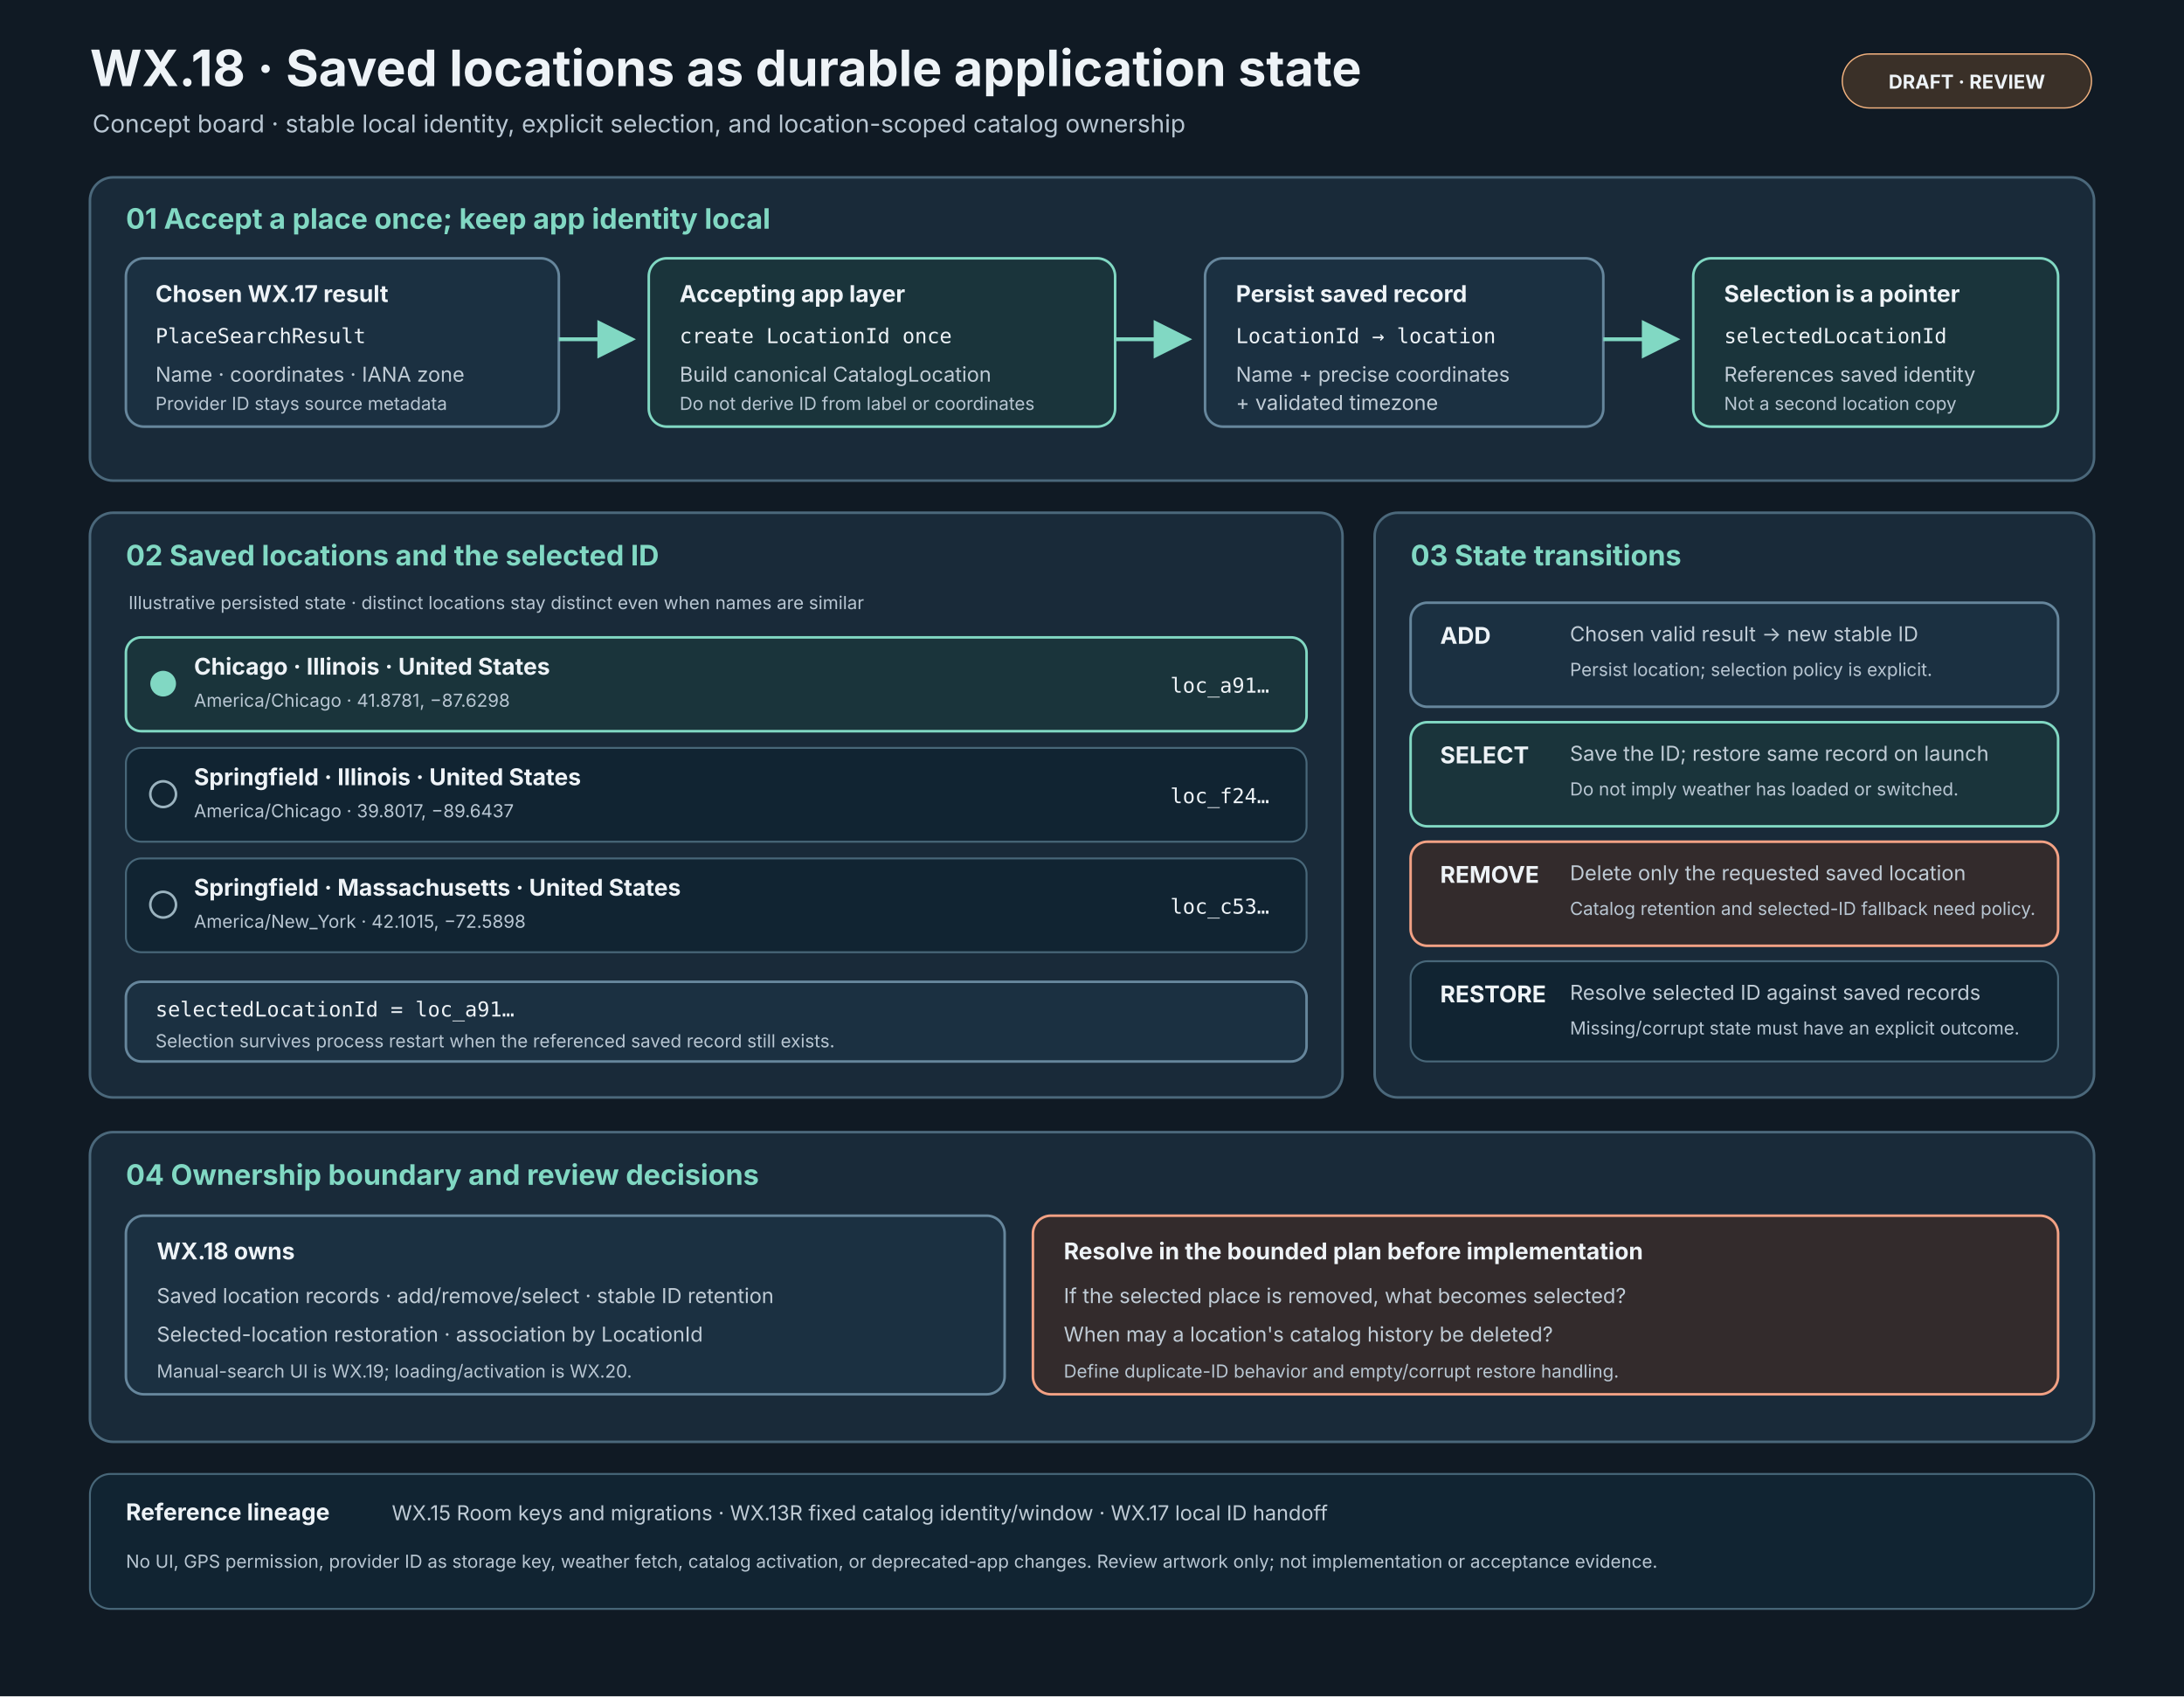
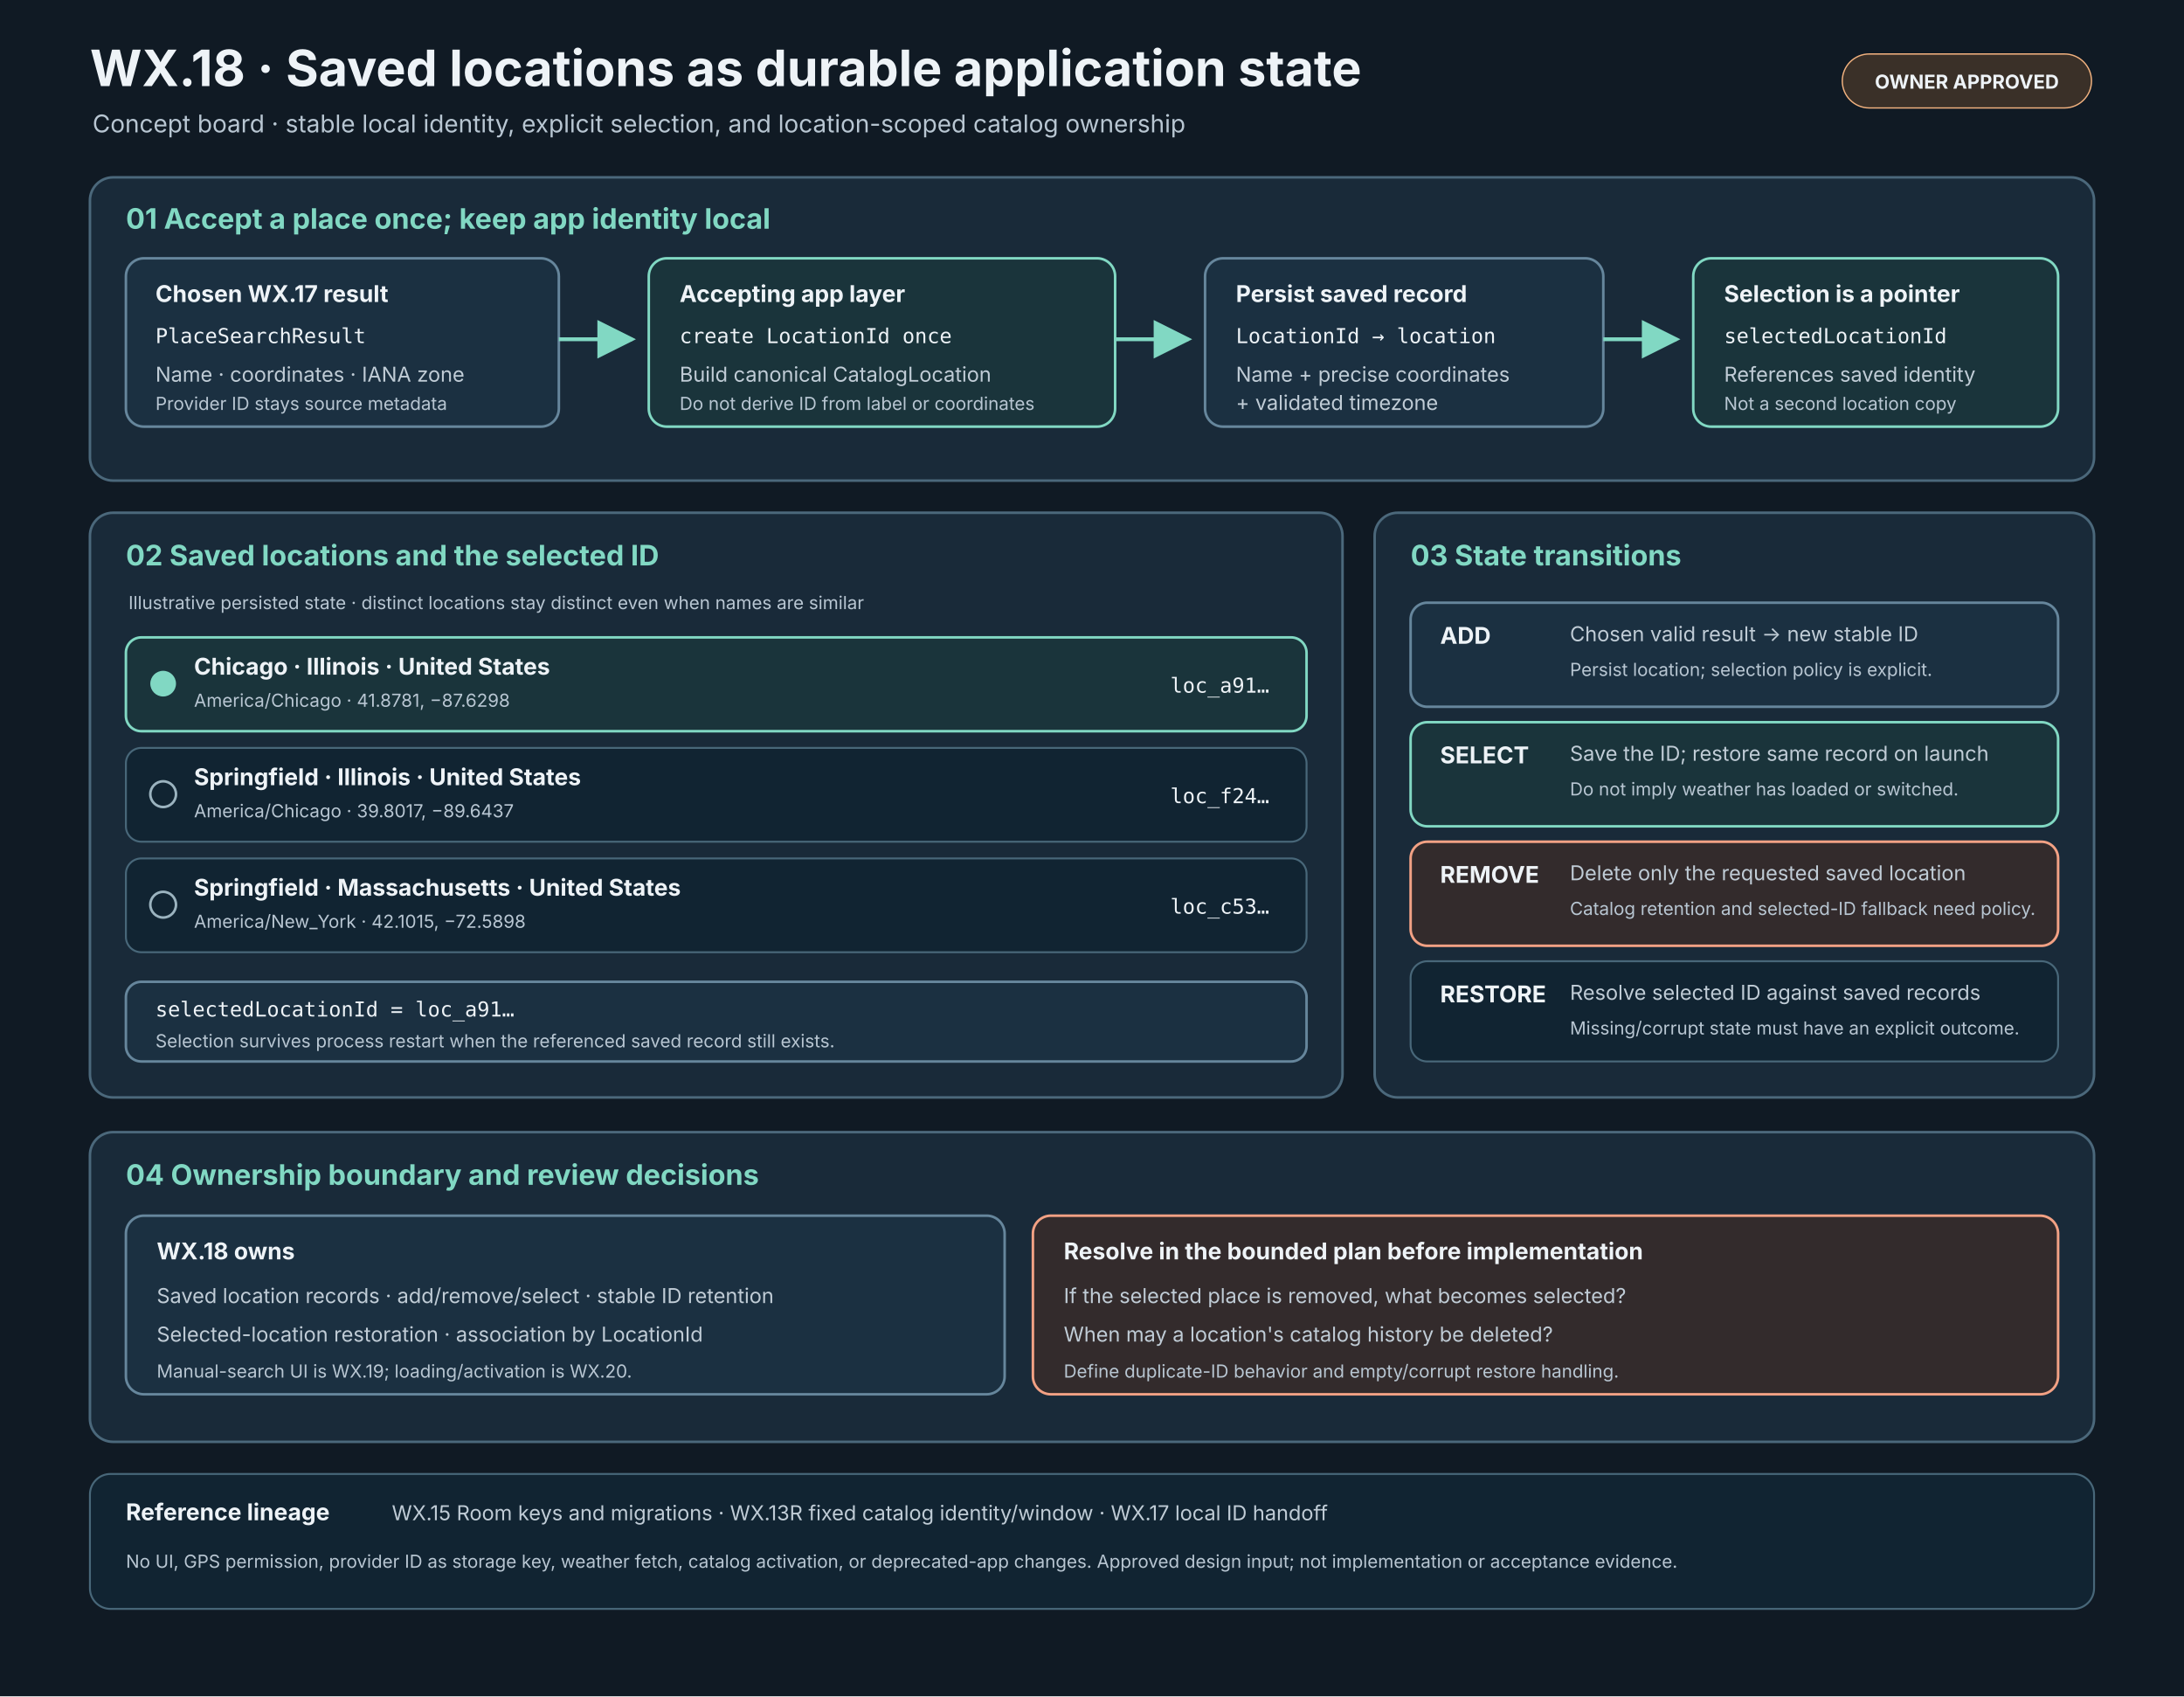
<svg xmlns="http://www.w3.org/2000/svg" width="1700" height="1320" viewBox="0 0 1700 1320" role="img" aria-labelledby="title desc">
  <defs>
    <marker id="arrow" markerWidth="12" markerHeight="12" refX="10" refY="6" orient="auto" markerUnits="strokeWidth">
      <path d="M1,1 L11,6 L1,11 Z" fill="#81d8c3" />
    </marker>
    <style>
      text{font-family:Inter,"DejaVu Sans",Arial,sans-serif;fill:#eef3f7}
      .title{font-size:39px;font-weight:700}.sub{font-size:19px;fill:#b8c6d2}
      .head{font-size:22px;font-weight:700;fill:#81d8c3}.label{font-size:18px;font-weight:700}
      .body{font-size:16px;fill:#c0ccd6}.small{font-size:14px;fill:#b8c6d2}
      .mono{font-family:"DejaVu Sans Mono",monospace;font-size:16px;fill:#eef3f7}
      .panel{fill:#192a39;stroke:#4b687b;stroke-width:2}.mint{fill:#1a343b;stroke:#81d8c3;stroke-width:2}
      .blue{fill:#1b3041;stroke:#66869c;stroke-width:2}.warm{fill:#332b2c;stroke:#f2a184;stroke-width:2}
      .deep{fill:#112432;stroke:#486779;stroke-width:1.5}.line{fill:none;stroke:#81d8c3;stroke-width:3;marker-end:url(#arrow)}
      .mutedline{fill:none;stroke:#7190a4;stroke-width:2.5;stroke-dasharray:8 7}
    </style>
  </defs>
  <rect width="1700" height="1320" fill="#101a24" />
  <text x="70" y="67" class="title">WX.18 · Saved locations as durable application state</text>
  <text x="72" y="103" class="sub">Concept board · stable local identity, explicit selection, and location-scoped catalog ownership</text>
  <rect x="1434" y="42" width="194" height="42" rx="21" fill="#3a3028" stroke="#f2b27f" />
-   <text x="1531" y="69" text-anchor="middle" font-size="15" font-weight="700" fill="#f2c994">DRAFT · REVIEW</text>
+   <text x="1531" y="69" text-anchor="middle" font-size="15" font-weight="700" fill="#f2c994">OWNER APPROVED</text>
  <rect x="70" y="138" width="1560" height="236" rx="18" class="panel" />
  <text x="98" y="178" class="head">01  Accept a place once; keep app identity local</text>
  <rect x="98" y="201" width="337" height="131" rx="14" class="blue" />
  <text x="121" y="235" class="label">Chosen WX.17 result</text>
  <text x="121" y="267" class="mono">PlaceSearchResult</text>
  <text x="121" y="297" class="body">Name · coordinates · IANA zone</text>
  <text x="121" y="319" class="small">Provider ID stays source metadata</text>
  <path d="M435 264 H492" class="line" />
  <rect x="505" y="201" width="363" height="131" rx="14" class="mint" />
  <text x="529" y="235" class="label">Accepting app layer</text>
  <text x="529" y="267" class="mono">create LocationId once</text>
  <text x="529" y="297" class="body">Build canonical CatalogLocation</text>
  <text x="529" y="319" class="small">Do not derive ID from label or coordinates</text>
  <path d="M868 264 H925" class="line" />
  <rect x="938" y="201" width="310" height="131" rx="14" class="blue" />
  <text x="962" y="235" class="label">Persist saved record</text>
  <text x="962" y="267" class="mono">LocationId → location</text>
  <text x="962" y="297" class="body">Name + precise coordinates</text>
  <text x="962" y="319" class="body">+ validated timezone</text>
  <path d="M1248 264 H1305" class="line" />
  <rect x="1318" y="201" width="284" height="131" rx="14" class="mint" />
  <text x="1342" y="235" class="label">Selection is a pointer</text>
  <text x="1342" y="267" class="mono">selectedLocationId</text>
  <text x="1342" y="297" class="body">References saved identity</text>
  <text x="1342" y="319" class="small">Not a second location copy</text>
  <rect x="70" y="399" width="975" height="455" rx="18" class="panel" />
  <text x="98" y="440" class="head">02  Saved locations and the selected ID</text>
  <text x="100" y="474" class="small">Illustrative persisted state · distinct locations stay distinct even when names are similar</text>
  <rect x="98" y="496" width="919" height="73" rx="12" class="mint" />
  <circle cx="127" cy="532" r="10" fill="#81d8c3" />
  <text x="151" y="525" class="label">Chicago · Illinois · United States</text>
  <text x="151" y="550" class="small">America/Chicago  ·  41.8781, −87.6298</text>
  <text x="988" y="539" text-anchor="end" class="mono">loc_a91…</text>
  <rect x="98" y="582" width="919" height="73" rx="12" class="deep" />
  <circle cx="127" cy="618" r="10" fill="none" stroke="#9bb3bf" stroke-width="2" />
  <text x="151" y="611" class="label">Springfield · Illinois · United States</text>
  <text x="151" y="636" class="small">America/Chicago  ·  39.8017, −89.6437</text>
  <text x="988" y="625" text-anchor="end" class="mono">loc_f24…</text>
  <rect x="98" y="668" width="919" height="73" rx="12" class="deep" />
  <circle cx="127" cy="704" r="10" fill="none" stroke="#9bb3bf" stroke-width="2" />
  <text x="151" y="697" class="label">Springfield · Massachusetts · United States</text>
  <text x="151" y="722" class="small">America/New_York  ·  42.1015, −72.5898</text>
  <text x="988" y="711" text-anchor="end" class="mono">loc_c53…</text>
  <rect x="98" y="764" width="919" height="62" rx="12" class="blue" />
  <text x="121" y="791" class="mono">selectedLocationId = loc_a91…</text>
  <text x="121" y="815" class="small">Selection survives process restart when the referenced saved record still exists.</text>
  <rect x="1070" y="399" width="560" height="455" rx="18" class="panel" />
  <text x="1098" y="440" class="head">03  State transitions</text>
  <rect x="1098" y="469" width="504" height="81" rx="13" class="blue" />
  <text x="1121" y="501" class="label">ADD</text>
  <text x="1222" y="499" class="body">Chosen valid result → new stable ID</text>
  <text x="1222" y="526" class="small">Persist location; selection policy is explicit.</text>
  <rect x="1098" y="562" width="504" height="81" rx="13" class="mint" />
  <text x="1121" y="594" class="label">SELECT</text>
  <text x="1222" y="592" class="body">Save the ID; restore same record on launch</text>
  <text x="1222" y="619" class="small">Do not imply weather has loaded or switched.</text>
  <rect x="1098" y="655" width="504" height="81" rx="13" class="warm" />
  <text x="1121" y="687" class="label">REMOVE</text>
  <text x="1222" y="685" class="body">Delete only the requested saved location</text>
  <text x="1222" y="712" class="small">Catalog retention and selected-ID fallback need policy.</text>
  <rect x="1098" y="748" width="504" height="78" rx="13" class="deep" />
  <text x="1121" y="780" class="label">RESTORE</text>
  <text x="1222" y="778" class="body">Resolve selected ID against saved records</text>
  <text x="1222" y="805" class="small">Missing/corrupt state must have an explicit outcome.</text>
  <rect x="70" y="881" width="1560" height="241" rx="18" class="panel" />
  <text x="98" y="922" class="head">04  Ownership boundary and review decisions</text>
  <rect x="98" y="946" width="684" height="139" rx="14" class="blue" />
  <text x="122" y="980" class="label">WX.18 owns</text>
  <text x="122" y="1014" class="body">Saved location records · add/remove/select · stable ID retention</text>
  <text x="122" y="1044" class="body">Selected-location restoration · association by LocationId</text>
  <text x="122" y="1072" class="small">Manual-search UI is WX.19; loading/activation is WX.20.</text>
  <rect x="804" y="946" width="798" height="139" rx="14" class="warm" />
  <text x="828" y="980" class="label">Resolve in the bounded plan before implementation</text>
  <text x="828" y="1014" class="body">If the selected place is removed, what becomes selected?</text>
  <text x="828" y="1044" class="body">When may a location's catalog history be deleted?</text>
  <text x="828" y="1072" class="small">Define duplicate-ID behavior and empty/corrupt restore handling.</text>
  <rect x="70" y="1147" width="1560" height="105" rx="16" class="deep" />
  <text x="98" y="1183" class="label">Reference lineage</text>
  <text x="305" y="1183" class="body">WX.15 Room keys and migrations  ·  WX.13R fixed catalog identity/window  ·  WX.17 local ID handoff</text>
-   <text x="98" y="1220" class="small">No UI, GPS permission, provider ID as storage key, weather fetch, catalog activation, or deprecated-app changes. Review artwork only; not implementation or acceptance evidence.</text>
+   <text x="98" y="1220" class="small">No UI, GPS permission, provider ID as storage key, weather fetch, catalog activation, or deprecated-app changes. Approved design input; not implementation or acceptance evidence.</text>
</svg>
